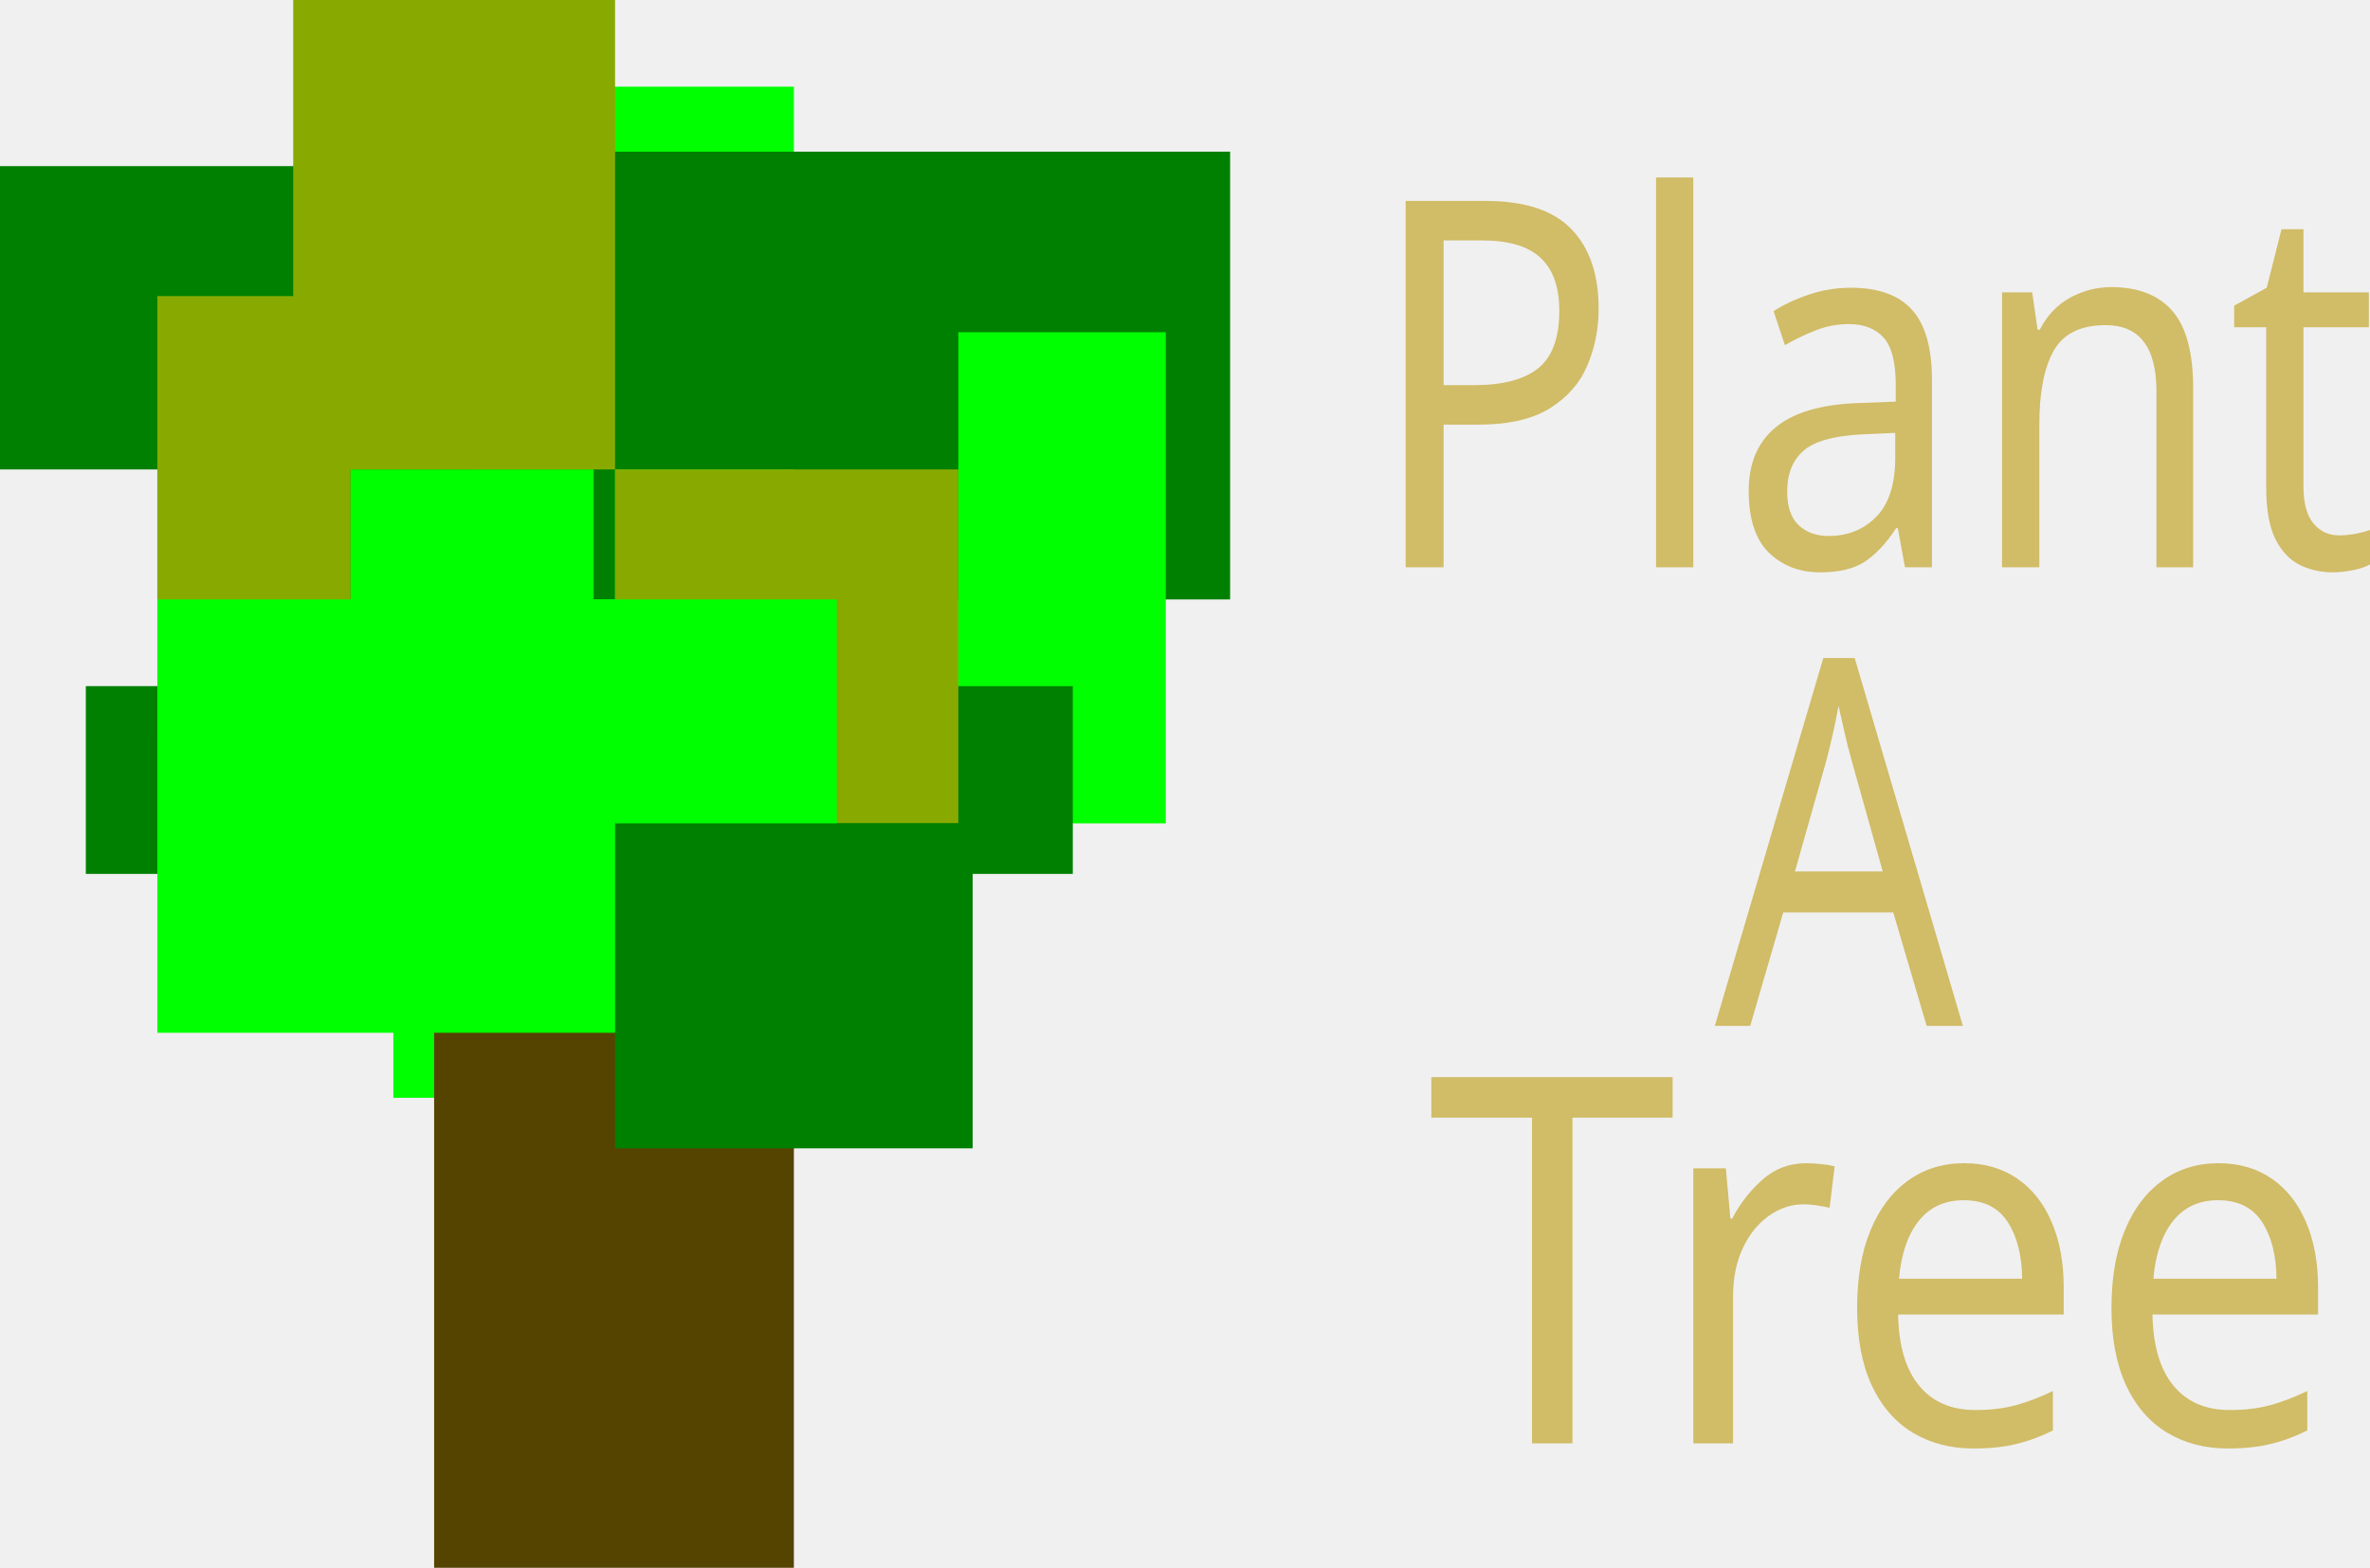
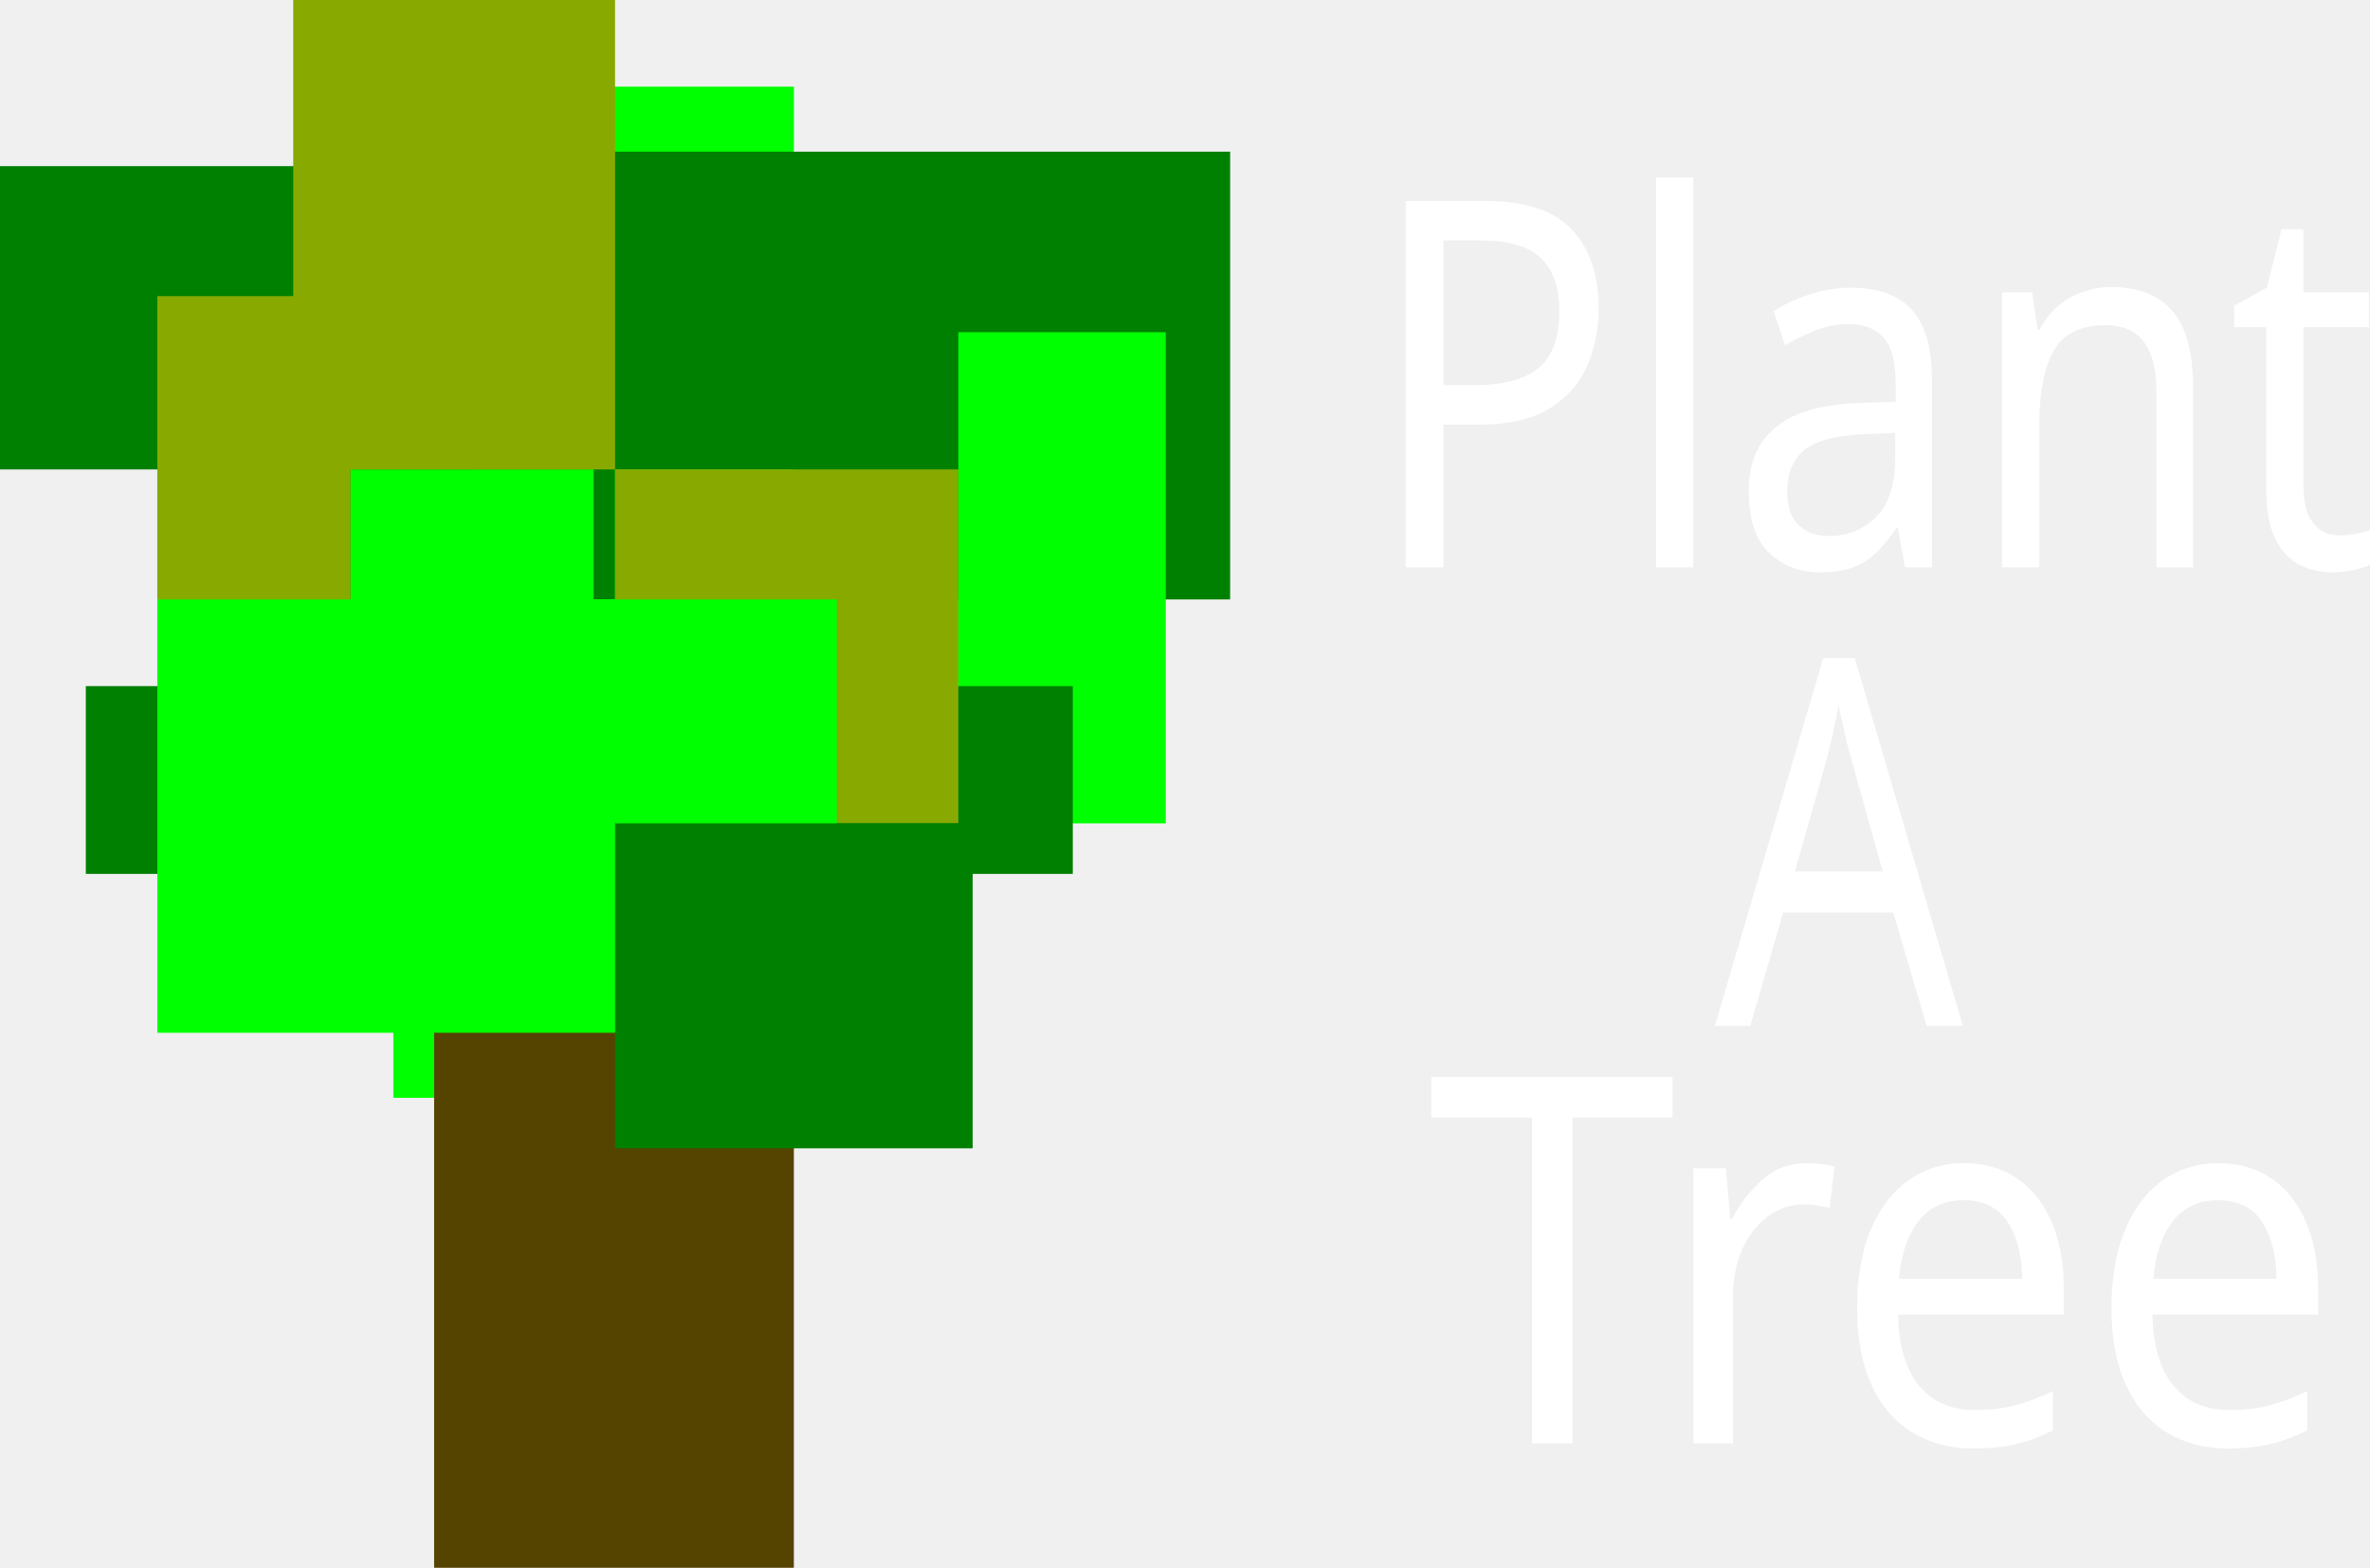
<svg xmlns="http://www.w3.org/2000/svg" width="193.13mm" height="127.756mm" viewBox="0 0 193.13 127.756" version="1.1" id="svg8">
  <defs id="defs2" />
  <g id="layer1" transform="translate(-15.11905,-117.8393)">
    <rect style="fill:#00ff00;stroke-width:0.205" id="rect3743" width="32.637" height="29.427" x="47.173" y="177.87" />
    <rect style="fill:#554400;stroke-width:0.141" id="rect3755" width="29.315" height="58.309" x="50.495" y="187.286" />
    <rect style="fill:#008000;stroke-width:0.205" id="rect3715" width="28.557" height="24.718" x="15.119" y="131.376" />
    <rect style="fill:#008000;stroke-width:0.205" id="rect3717" width="35.551" height="24.718" x="27.941" y="141.969" />
    <rect style="fill:#00ff00;stroke-width:0.205" id="rect3723" width="36.134" height="21.776" x="43.676" y="156.094" />
    <rect style="fill:#00ff00;stroke-width:0.205" id="rect3725" width="26.226" height="31.192" x="53.584" y="124.902" />
    <rect style="fill:#00ff00;stroke-width:0.205" id="rect3727" width="9.908" height="17.067" x="53.584" y="124.902" />
    <rect style="fill:#008000;stroke-width:0.205" id="rect3729" width="51.869" height="36.489" x="63.492" y="130.198" />
    <rect style="fill:#00ff00;stroke-width:0.205" id="rect3731" width="14.57" height="31.192" x="65.24" y="156.094" />
    <rect style="fill:#00ff00;stroke-width:0.205" id="rect3733" width="16.901" height="40.02" x="93.215" y="144.912" />
    <rect style="fill:#008000;stroke-width:0.205" id="rect3735" width="80.427" height="15.302" x="22.113" y="173.75" />
    <rect style="fill:#88aa00;stroke-width:0.205" id="rect3739" width="27.974" height="28.838" x="65.24" y="156.094" />
    <rect style="fill:#88aa00;stroke-width:0.205" id="rect3741" width="15.736" height="35.9" x="27.941" y="141.969" />
    <rect style="fill:#88aa00;stroke-width:0.205" id="rect3747" width="26.226" height="38.255" x="39.014" y="117.839" />
    <rect style="fill:#00ff00;stroke-width:0.205" id="rect3807" width="55.366" height="35.312" x="27.941" y="166.687" />
    <rect style="fill:#008000;stroke-width:0.205" id="rect3809" width="29.14" height="26.484" x="65.24" y="184.932" />
-     <text xml:space="preserve" style="font-style:normal;font-variant:normal;font-weight:normal;font-stretch:normal;font-size:37.938px;line-height:1.25;font-family:'Berlin Sans FB';-inkscape-font-specification:'Berlin Sans FB, Normal';font-variant-ligatures:normal;font-variant-caps:normal;font-variant-numeric:normal;font-feature-settings:normal;text-align:start;letter-spacing:0px;word-spacing:0px;writing-mode:lr-tb;text-anchor:start;fill:#d1bc67;fill-opacity:1;stroke:none;stroke-width:0.948" x="139.183" y="148.897" id="text80" transform="scale(0.9075583,1.101858)">
+     <text xml:space="preserve" style="font-style:normal;font-variant:normal;font-weight:normal;font-stretch:normal;font-size:37.938px;line-height:1.25;font-family:'Berlin Sans FB';-inkscape-font-specification:'Berlin Sans FB, Normal';font-variant-ligatures:normal;font-variant-caps:normal;font-variant-numeric:normal;font-feature-settings:normal;text-align:start;letter-spacing:0px;word-spacing:0px;writing-mode:lr-tb;text-anchor:start;fill:#fff;fill-opacity:1;stroke:none;stroke-width:0.948" x="139.183" y="148.897" id="text80" transform="scale(0.9075583,1.101858)">
      <tspan x="139.183" y="148.897" id="tspan78" style="font-style:normal;font-variant:normal;font-weight:normal;font-stretch:normal;font-size:37.938px;font-family:'Berlin Sans FB';-inkscape-font-specification:'Berlin Sans FB, Normal';font-variant-ligatures:normal;font-variant-caps:normal;font-variant-numeric:normal;font-feature-settings:normal;text-align:start;writing-mode:lr-tb;text-anchor:start;stroke-width:0.948">
        <tspan x="139.183" y="148.897" id="tspan76" style="font-style:normal;font-variant:normal;font-weight:normal;font-stretch:normal;font-size:37.938px;font-family:'Berlin Sans FB';-inkscape-font-specification:'Berlin Sans FB, Normal';font-variant-ligatures:normal;font-variant-caps:normal;font-variant-numeric:normal;font-feature-settings:normal;text-align:start;writing-mode:lr-tb;text-anchor:start;stroke-width:0.948">Plant</tspan>
      </tspan>
    </text>
-     <text xml:space="preserve" style="font-style:normal;font-variant:normal;font-weight:normal;font-stretch:normal;font-size:39.196px;line-height:1.25;font-family:'Berlin Sans FB';-inkscape-font-specification:'Berlin Sans FB, Normal';font-variant-ligatures:normal;font-variant-caps:normal;font-variant-numeric:normal;font-feature-settings:normal;text-align:start;letter-spacing:0px;word-spacing:0px;writing-mode:lr-tb;text-anchor:start;fill:#d1bc67;fill-opacity:1;stroke:none;stroke-width:0.98" x="140.126" y="220.78" id="text92" transform="scale(0.9376681,1.066475)">
+     <text xml:space="preserve" style="font-style:normal;font-variant:normal;font-weight:normal;font-stretch:normal;font-size:39.196px;line-height:1.25;font-family:'Berlin Sans FB';-inkscape-font-specification:'Berlin Sans FB, Normal';font-variant-ligatures:normal;font-variant-caps:normal;font-variant-numeric:normal;font-feature-settings:normal;text-align:start;letter-spacing:0px;word-spacing:0px;writing-mode:lr-tb;text-anchor:start;fill:#fff;fill-opacity:1;stroke:none;stroke-width:0.98" x="140.126" y="220.78" id="text92" transform="scale(0.9376681,1.066475)">
      <tspan x="140.126" y="220.78" id="tspan90" style="font-style:normal;font-variant:normal;font-weight:normal;font-stretch:normal;font-size:39.196px;font-family:'Berlin Sans FB';-inkscape-font-specification:'Berlin Sans FB, Normal';font-variant-ligatures:normal;font-variant-caps:normal;font-variant-numeric:normal;font-feature-settings:normal;text-align:start;writing-mode:lr-tb;text-anchor:start;stroke-width:0.98">
        <tspan x="140.126" y="220.78" id="tspan88" style="font-style:normal;font-variant:normal;font-weight:normal;font-stretch:normal;font-size:39.196px;font-family:'Berlin Sans FB';-inkscape-font-specification:'Berlin Sans FB, Normal';font-variant-ligatures:normal;font-variant-caps:normal;font-variant-numeric:normal;font-feature-settings:normal;text-align:start;writing-mode:lr-tb;text-anchor:start;stroke-width:0.98">Tree</tspan>
      </tspan>
    </text>
-     <text xml:space="preserve" style="font-style:normal;font-variant:normal;font-weight:normal;font-stretch:normal;font-size:36.389px;line-height:1.25;font-family:'Berlin Sans FB';-inkscape-font-specification:'Berlin Sans FB, Normal';font-variant-ligatures:normal;font-variant-caps:normal;font-variant-numeric:normal;font-feature-settings:normal;text-align:start;letter-spacing:0px;word-spacing:0px;writing-mode:lr-tb;text-anchor:start;fill:#d1bc67;fill-opacity:1;stroke:none;stroke-width:0.91" x="177.894" y="175.354" id="text86" transform="scale(0.8705118,1.14875)">
+     <text xml:space="preserve" style="font-style:normal;font-variant:normal;font-weight:normal;font-stretch:normal;font-size:36.389px;line-height:1.25;font-family:'Berlin Sans FB';-inkscape-font-specification:'Berlin Sans FB, Normal';font-variant-ligatures:normal;font-variant-caps:normal;font-variant-numeric:normal;font-feature-settings:normal;text-align:start;letter-spacing:0px;word-spacing:0px;writing-mode:lr-tb;text-anchor:start;fill:#fff;fill-opacity:1;stroke:none;stroke-width:0.91" x="177.894" y="175.354" id="text86" transform="scale(0.8705118,1.14875)">
      <tspan x="177.894" y="175.354" id="tspan84" style="font-style:normal;font-variant:normal;font-weight:normal;font-stretch:normal;font-size:36.389px;font-family:'Berlin Sans FB';-inkscape-font-specification:'Berlin Sans FB, Normal';font-variant-ligatures:normal;font-variant-caps:normal;font-variant-numeric:normal;font-feature-settings:normal;text-align:start;writing-mode:lr-tb;text-anchor:start;stroke-width:0.91">
        <tspan x="177.894" y="175.354" id="tspan82" style="font-style:normal;font-variant:normal;font-weight:normal;font-stretch:normal;font-size:36.389px;font-family:'Berlin Sans FB';-inkscape-font-specification:'Berlin Sans FB, Normal';font-variant-ligatures:normal;font-variant-caps:normal;font-variant-numeric:normal;font-feature-settings:normal;text-align:start;writing-mode:lr-tb;text-anchor:start;stroke-width:0.91">A</tspan>
      </tspan>
    </text>
  </g>
</svg>
